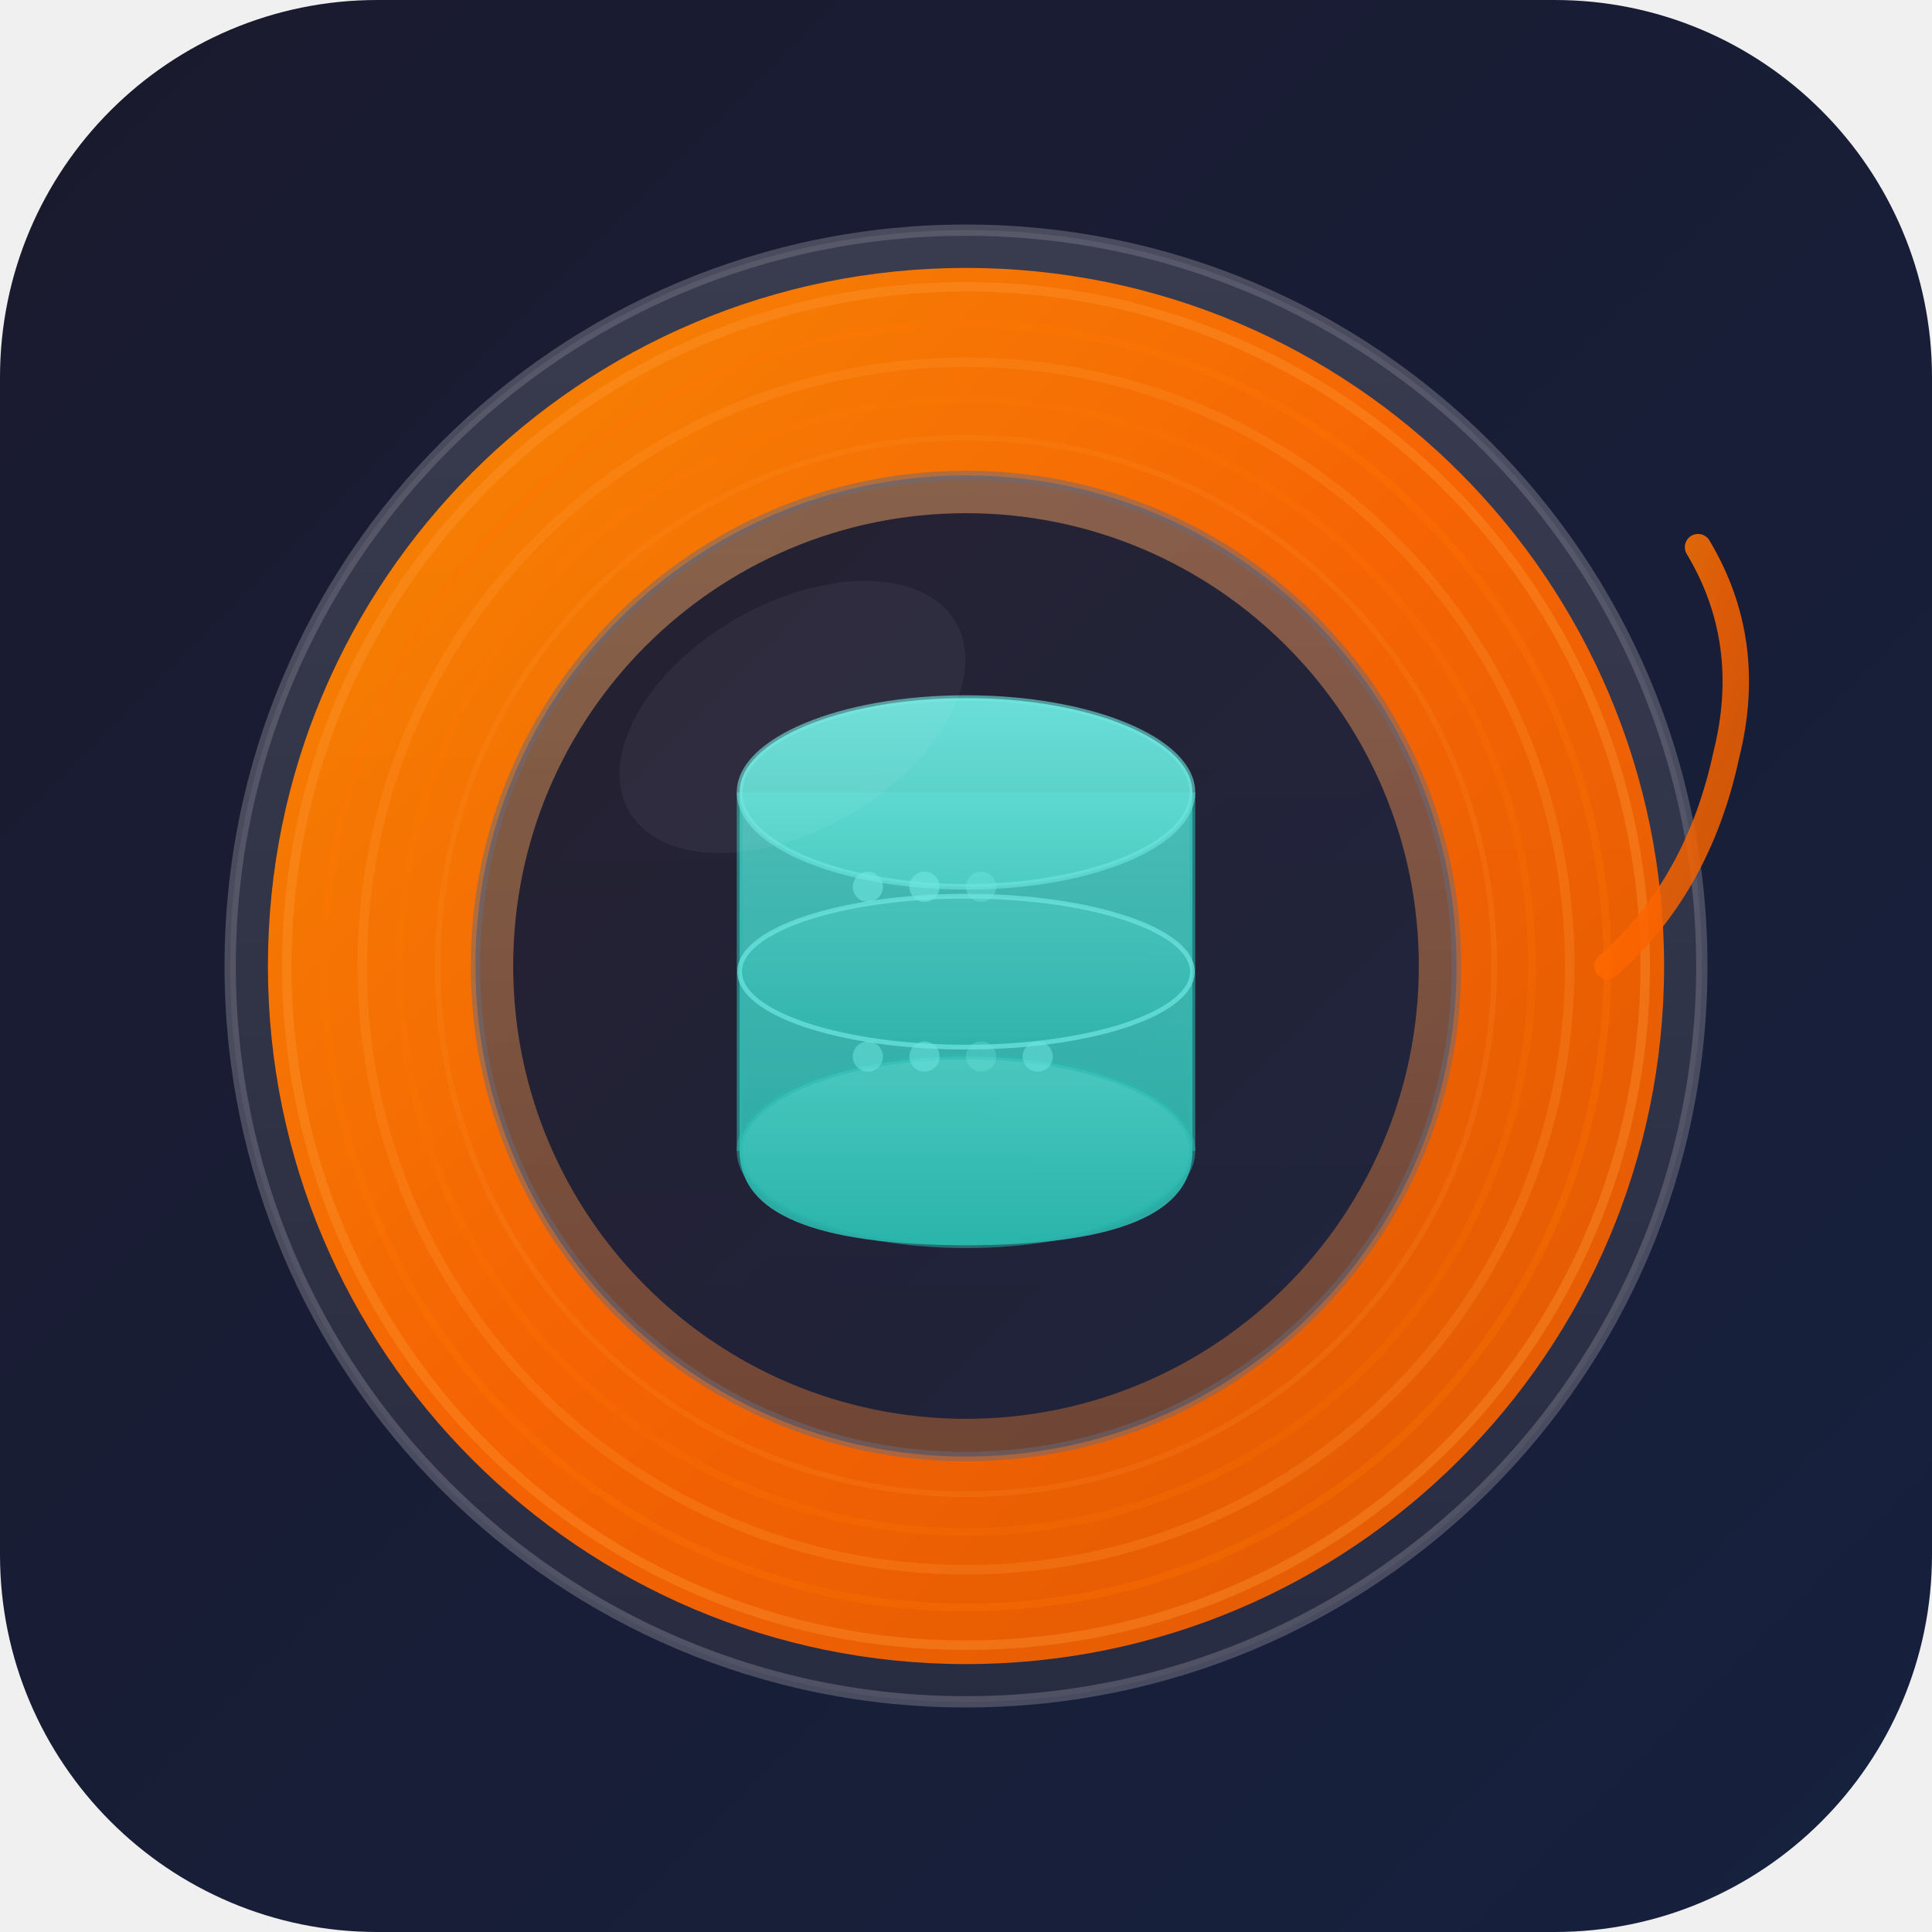
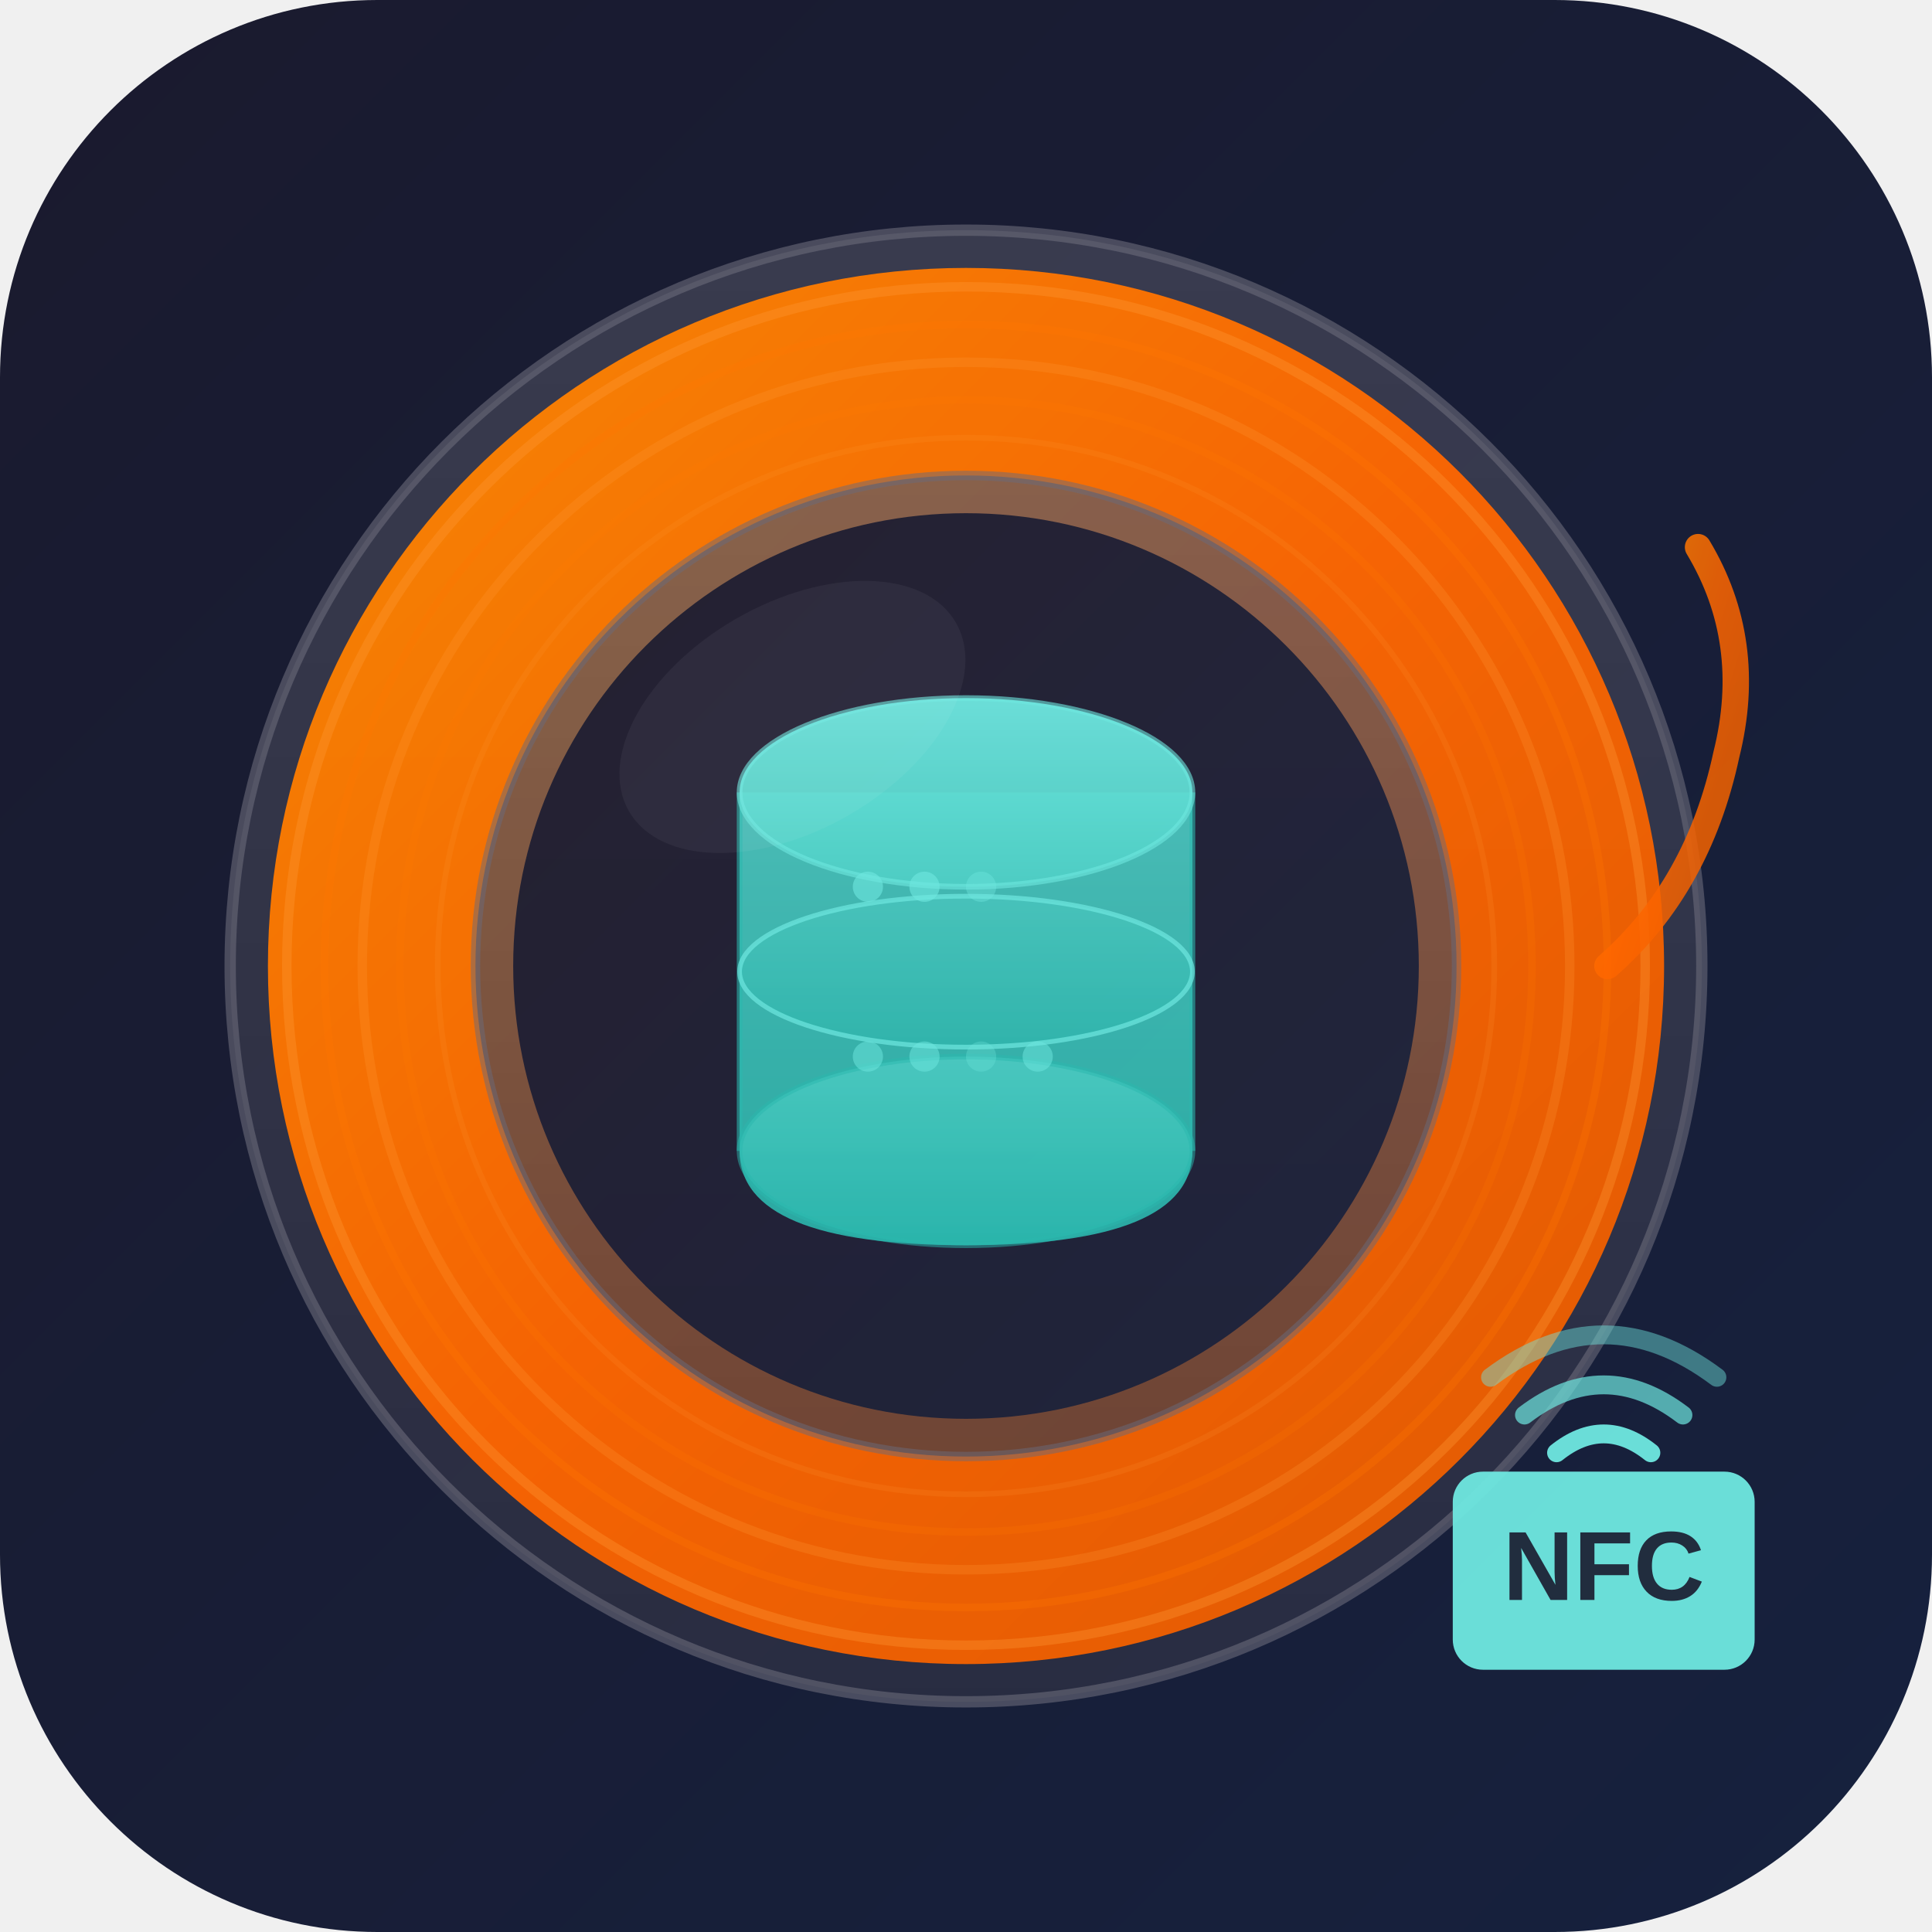
<svg xmlns="http://www.w3.org/2000/svg" viewBox="0 0 1024 1024">
  <defs>
    <linearGradient id="bg" x1="0" y1="0" x2="1" y2="1">
      <stop offset="0%" stop-color="#1a1a2e" />
      <stop offset="100%" stop-color="#16213e" />
    </linearGradient>
    <linearGradient id="filament" x1="0" y1="0" x2="1" y2="1">
      <stop offset="0%" stop-color="#FF8C00" />
      <stop offset="50%" stop-color="#FF6600" />
      <stop offset="100%" stop-color="#E85D00" />
    </linearGradient>
    <linearGradient id="flange" x1="0" y1="0" x2="0" y2="1">
      <stop offset="0%" stop-color="#5a5a6a" />
      <stop offset="100%" stop-color="#3a3a4a" />
    </linearGradient>
    <linearGradient id="db-body" x1="0" y1="0" x2="0" y2="1">
      <stop offset="0%" stop-color="#4ECDC4" />
      <stop offset="100%" stop-color="#2AB7AD" />
    </linearGradient>
    <linearGradient id="db-top" x1="0" y1="0" x2="0" y2="1">
      <stop offset="0%" stop-color="#6EE7DF" />
      <stop offset="100%" stop-color="#4ECDC4" />
    </linearGradient>
  </defs>
  <rect x="0" y="0" width="1024" height="1024" rx="200" fill="url(#bg)" />
  <circle cx="512" cy="512" r="390" fill="url(#flange)" opacity="0.5" />
  <circle cx="512" cy="512" r="390" fill="none" stroke="#6a6a7a" stroke-width="6" opacity="0.6" />
  <circle cx="512" cy="512" r="370" fill="url(#filament)" opacity="0.95" />
  <circle cx="512" cy="512" r="360" fill="none" stroke="#FF9933" stroke-width="5" opacity="0.35" />
  <circle cx="512" cy="512" r="340" fill="none" stroke="#FF7700" stroke-width="4" opacity="0.3" />
  <circle cx="512" cy="512" r="320" fill="none" stroke="#FF9933" stroke-width="5" opacity="0.25" />
  <circle cx="512" cy="512" r="300" fill="none" stroke="#FF7700" stroke-width="4" opacity="0.2" />
  <circle cx="512" cy="512" r="280" fill="none" stroke="#FF9933" stroke-width="3" opacity="0.15" />
  <circle cx="512" cy="512" r="260" fill="url(#flange)" opacity="0.7" />
  <circle cx="512" cy="512" r="260" fill="none" stroke="#6a6a7a" stroke-width="5" opacity="0.5" />
  <circle cx="512" cy="512" r="240" fill="url(#bg)" opacity="0.9" />
  <path d="M 392 420 L 392 610 Q 392 660 512 660 Q 632 660 632 610 L 632 420" fill="url(#db-body)" opacity="0.9" />
  <line x1="392" y1="420" x2="392" y2="610" stroke="#2AB7AD" stroke-width="3" opacity="0.6" />
  <line x1="632" y1="420" x2="632" y2="610" stroke="#2AB7AD" stroke-width="3" opacity="0.6" />
  <ellipse cx="512" cy="610" rx="120" ry="50" fill="url(#db-body)" opacity="0.8" />
  <ellipse cx="512" cy="610" rx="120" ry="50" fill="none" stroke="#2AB7AD" stroke-width="3" opacity="0.5" />
  <ellipse cx="512" cy="515" rx="120" ry="40" fill="url(#db-body)" opacity="0.5" />
  <ellipse cx="512" cy="515" rx="120" ry="40" fill="none" stroke="#6EE7DF" stroke-width="2.5" opacity="0.7" />
  <ellipse cx="512" cy="420" rx="120" ry="50" fill="url(#db-top)" opacity="0.95" />
  <ellipse cx="512" cy="420" rx="120" ry="50" fill="none" stroke="#6EE7DF" stroke-width="3" opacity="0.6" />
  <circle cx="460" cy="470" r="8" fill="#6EE7DF" opacity="0.6" />
  <circle cx="490" cy="470" r="8" fill="#6EE7DF" opacity="0.6" />
  <circle cx="520" cy="470" r="8" fill="#6EE7DF" opacity="0.4" />
  <circle cx="460" cy="560" r="8" fill="#6EE7DF" opacity="0.5" />
  <circle cx="490" cy="560" r="8" fill="#6EE7DF" opacity="0.5" />
  <circle cx="520" cy="560" r="8" fill="#6EE7DF" opacity="0.3" />
  <circle cx="550" cy="560" r="8" fill="#6EE7DF" opacity="0.5" />
  <path d="M 852 512 Q 900 470 915 400 Q 930 340 900 290" fill="none" stroke="url(#filament)" stroke-width="14" stroke-linecap="round" opacity="0.85" />
+   <g transform="translate(770, 720)">
+     <rect x="0" y="60" width="160" height="105" rx="16" fill="#6EE7DF" opacity="0.95" />
+     <text x="80" y="128" text-anchor="middle" font-family="Arial, Helvetica, sans-serif" font-weight="bold" font-size="52" fill="#1a1a2e" opacity="0.9">NFC</text>
+     <path d="M 55 50 Q 80 30 105 50" fill="none" stroke="#6EE7DF" stroke-width="10" stroke-linecap="round" opacity="0.95" />
+     <path d="M 38 30 Q 80 -2 122 30" fill="none" stroke="#6EE7DF" stroke-width="10" stroke-linecap="round" opacity="0.7" />
+     <path d="M 20 10 Q 80 -35 140 10" fill="none" stroke="#6EE7DF" stroke-width="10" stroke-linecap="round" opacity="0.45" />
+   </g>
  <ellipse cx="420" cy="380" rx="100" ry="60" fill="white" opacity="0.05" transform="rotate(-30 420 380)" />
</svg>
